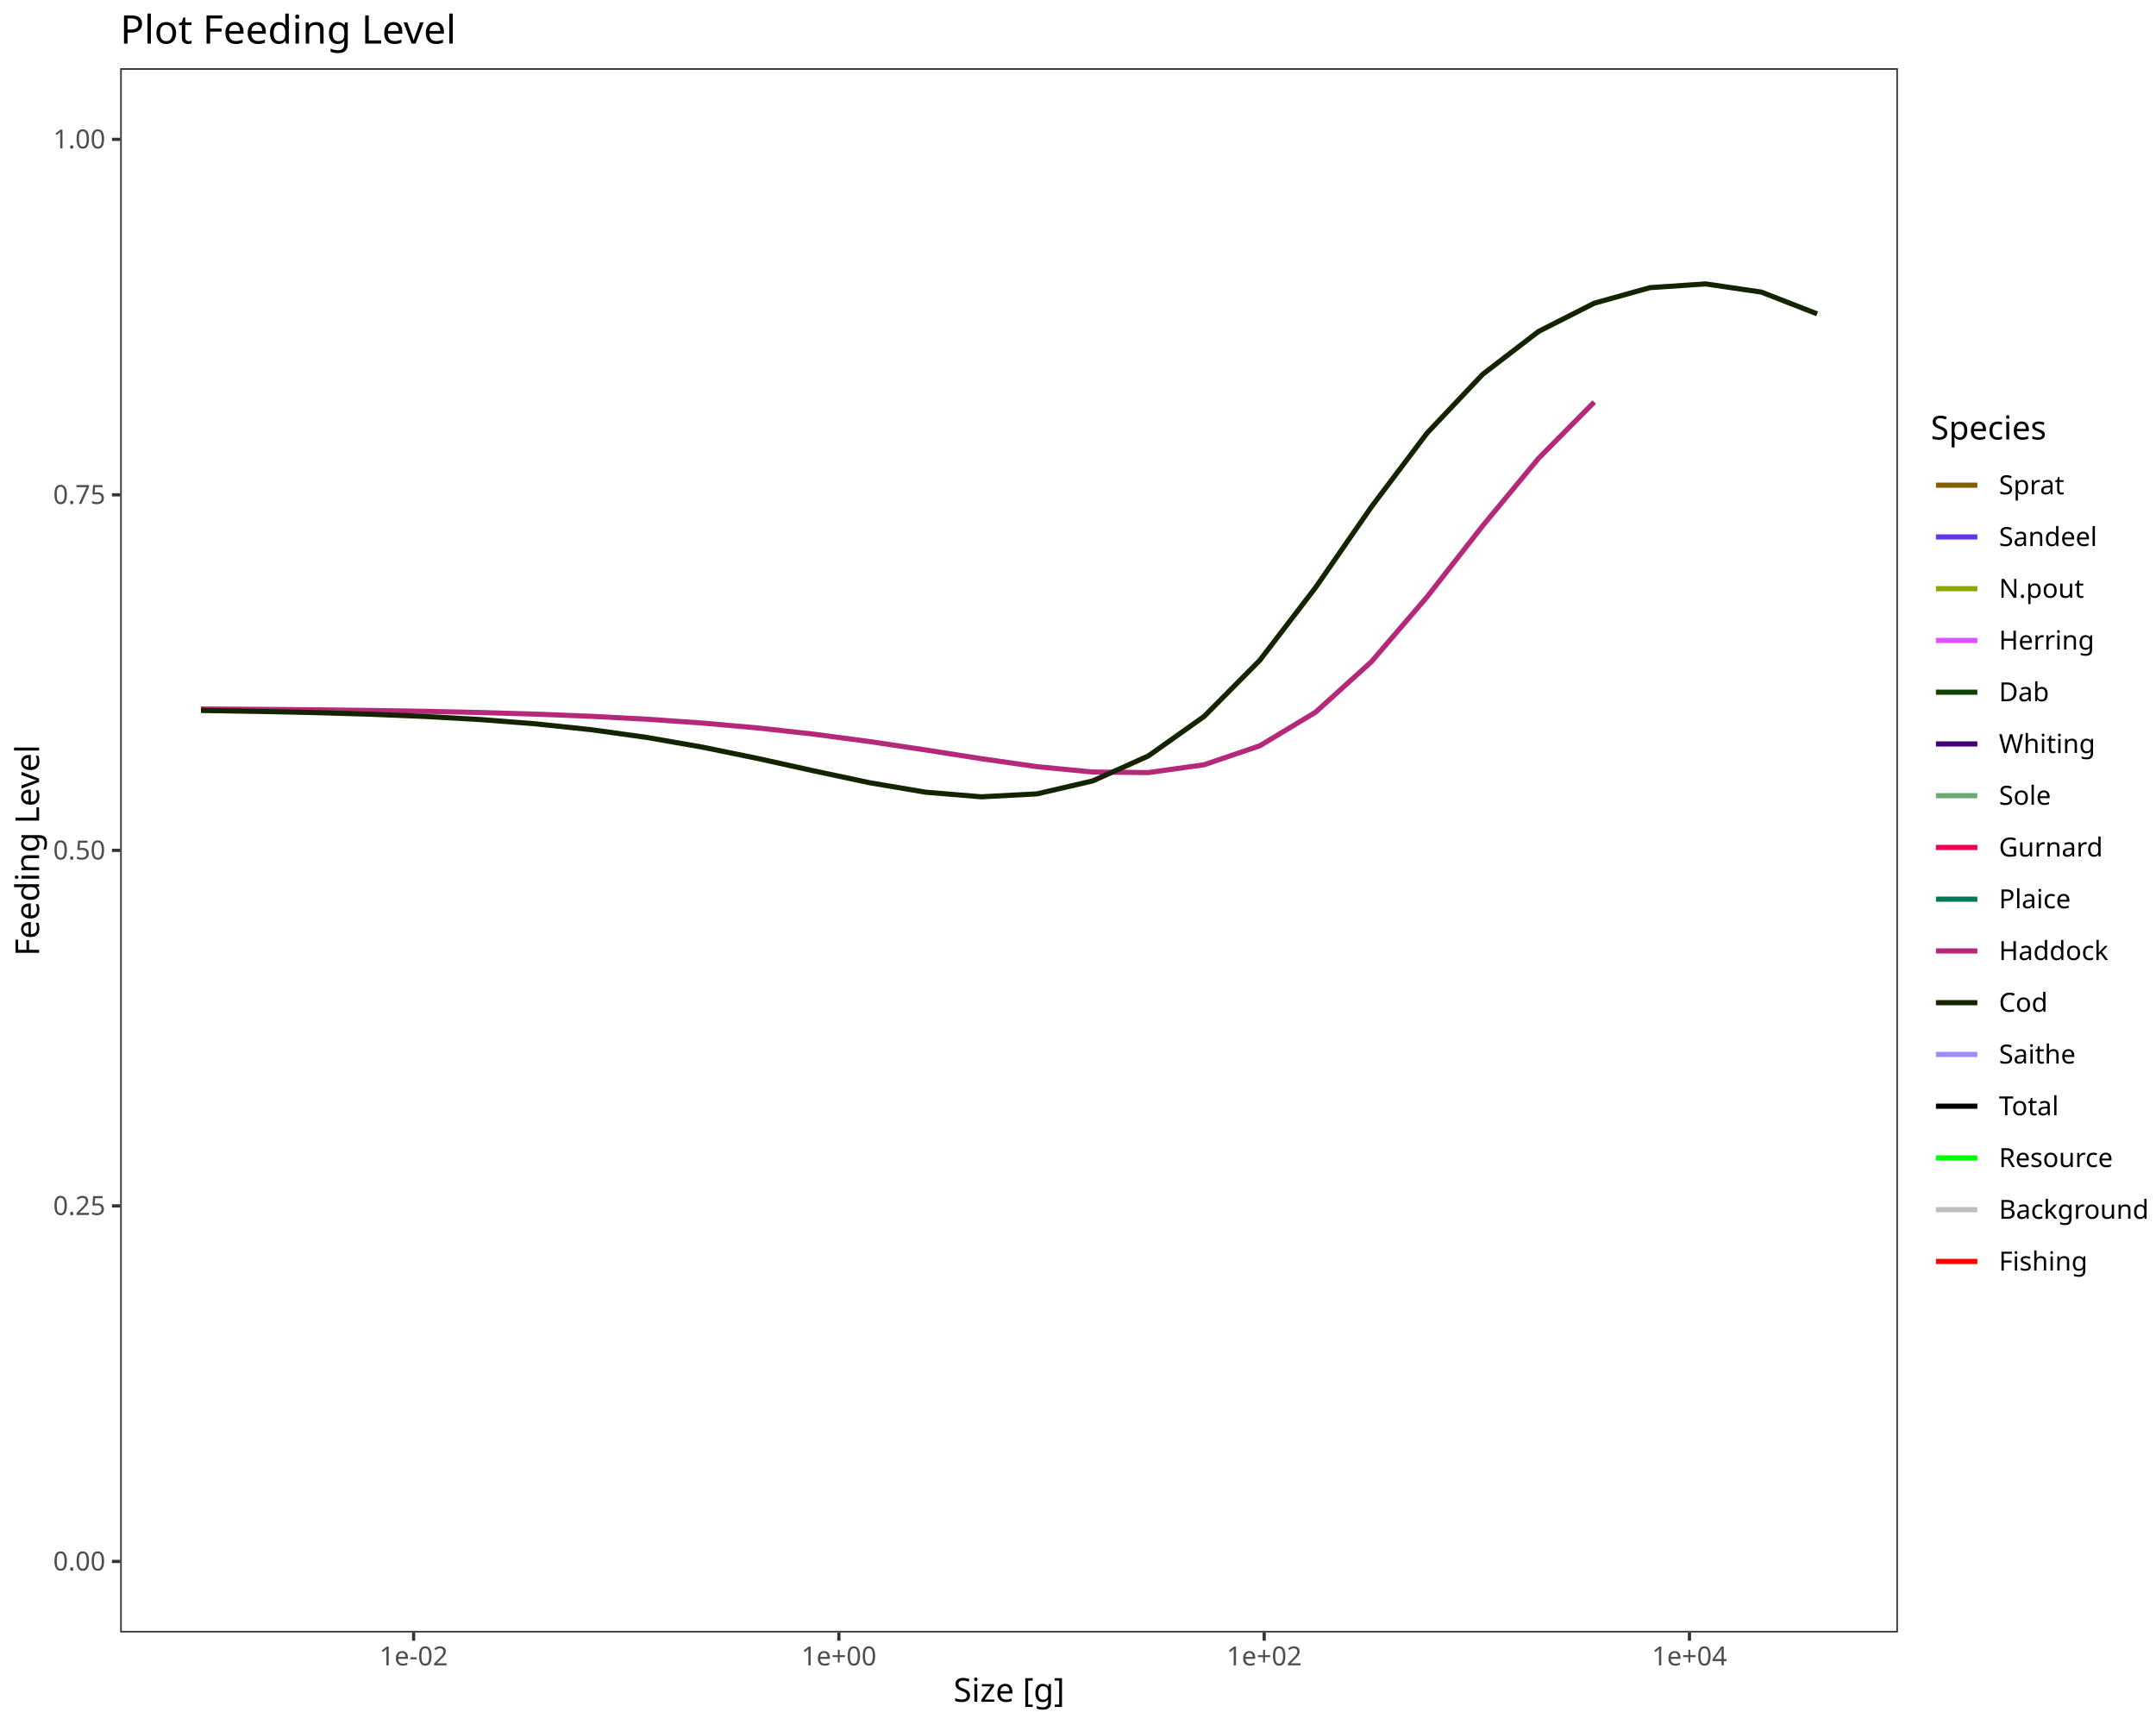
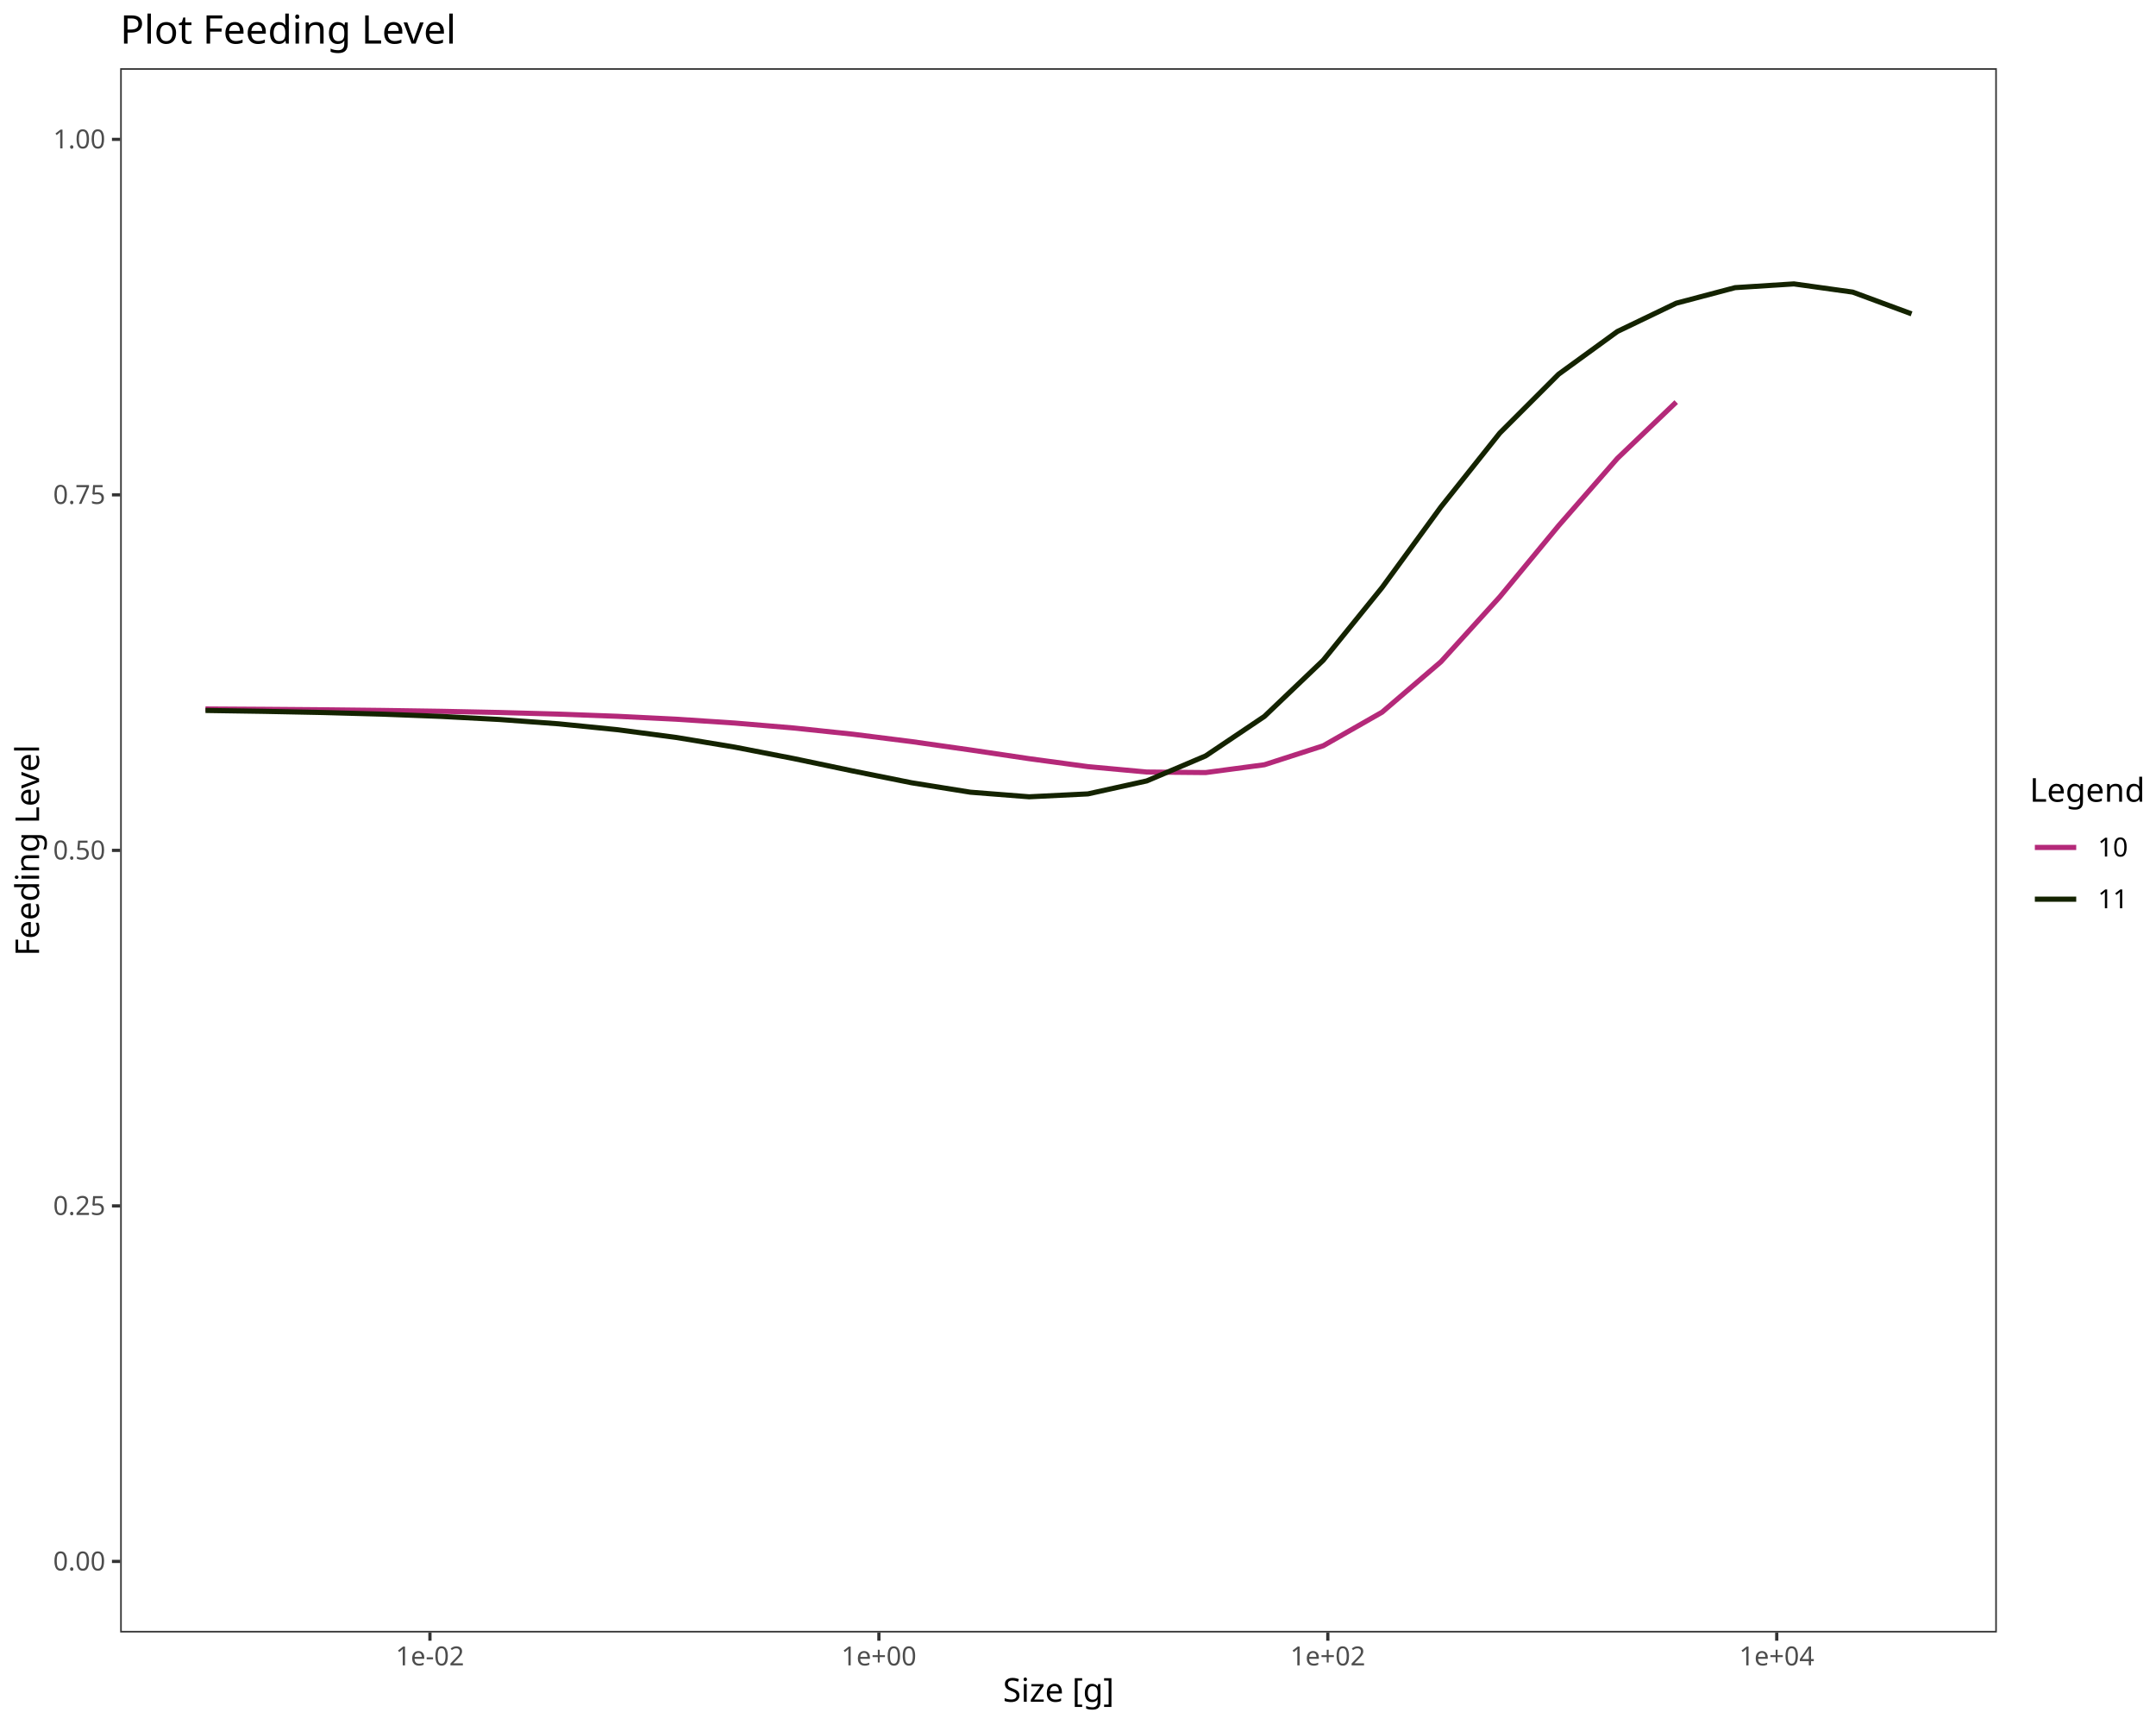
<svg xmlns="http://www.w3.org/2000/svg" class="svglite" data-engine-version="2.0" width="720.00pt" height="576.00pt" viewBox="0 0 720.00 576.00">
  <defs>
    <style type="text/css">
    .svglite line, .svglite polyline, .svglite polygon, .svglite path, .svglite rect, .svglite circle {
      fill: none;
      stroke: #000000;
      stroke-linecap: round;
      stroke-linejoin: round;
      stroke-miterlimit: 10.00;
    }
  </style>
  </defs>
  <rect width="100%" height="100%" style="stroke: none; fill: #FFFFFF;" />
  <defs>
    <clipPath id="cpMC4wMHw3MjAuMDB8MC4wMHw1NzYuMDA=">
      <rect x="0.00" y="0.00" width="720.00" height="576.00" />
    </clipPath>
  </defs>
  <g clip-path="url(#cpMC4wMHw3MjAuMDB8MC4wMHw1NzYuMDA=)">
    <rect x="0.00" y="0.00" width="720.00" height="576.00" style="stroke-width: 1.07; stroke: #FFFFFF; fill: #FFFFFF;" />
  </g>
  <defs>
-     <clipPath id="cpNDAuMTN8NjMzLjgzfDIyLjc4fDU0NS4xMQ==">
-       <rect x="40.13" y="22.78" width="593.69" height="522.33" />
+     <clipPath id="cpNDAuMTN8NjY2Ljg1fDIyLjc4fDU0NS4xMQ==">
+       <rect x="40.13" y="22.78" width="626.72" height="522.33" />
    </clipPath>
  </defs>
-   <g clip-path="url(#cpNDAuMTN8NjMzLjgzfDIyLjc4fDU0NS4xMQ==)">
-     <rect x="40.13" y="22.78" width="593.69" height="522.33" style="stroke-width: 1.07; stroke: none; fill: #FFFFFF;" />
-     <polyline points="67.12,236.73 85.73,236.85 104.34,237.00 122.95,237.22 141.56,237.51 160.17,237.91 178.79,238.45 197.40,239.18 216.01,240.15 234.62,241.44 253.23,243.09 271.84,245.15 290.45,247.62 309.06,250.41 327.67,253.33 346.28,255.99 364.90,257.79 383.51,257.97 402.12,255.36 420.73,249.02 439.34,237.81 457.95,220.98 476.56,199.32 495.17,175.54 513.78,153.06 532.40,134.26 " style="stroke-width: 1.71; stroke: #B42979; stroke-linecap: butt;" />
-     <polyline points="67.12,237.23 85.73,237.53 104.34,237.92 122.95,238.46 141.56,239.21 160.17,240.25 178.79,241.69 197.40,243.65 216.01,246.24 234.62,249.49 253.23,253.30 271.84,257.42 290.45,261.37 309.06,264.52 327.67,266.06 346.28,265.09 364.90,260.76 383.51,252.41 402.12,239.22 420.73,220.46 439.34,196.18 457.95,169.29 476.56,144.62 495.17,124.96 513.78,110.69 532.40,101.24 551.01,96.05 569.62,94.80 588.23,97.54 606.84,104.80 " style="stroke-width: 1.71; stroke: #142300; stroke-linecap: butt;" />
-     <rect x="40.13" y="22.78" width="593.69" height="522.33" style="stroke-width: 1.07; stroke: #333333;" />
+   <g clip-path="url(#cpNDAuMTN8NjY2Ljg1fDIyLjc4fDU0NS4xMQ==)">
+     <rect x="40.13" y="22.78" width="626.72" height="522.33" style="stroke-width: 1.07; stroke: none; fill: #FFFFFF;" />
+     <polyline points="68.62,236.73 88.27,236.85 107.91,237.00 127.56,237.22 147.21,237.51 166.85,237.91 186.50,238.45 206.14,239.18 225.79,240.15 245.44,241.44 265.08,243.09 284.73,245.15 304.38,247.62 324.02,250.41 343.67,253.33 363.32,255.99 382.96,257.79 402.61,257.97 422.25,255.36 441.90,249.02 461.55,237.81 481.19,220.98 500.84,199.32 520.49,175.54 540.13,153.06 559.78,134.26 " style="stroke-width: 1.71; stroke: #B42979; stroke-linecap: butt;" />
+     <polyline points="68.62,237.23 88.27,237.53 107.91,237.92 127.56,238.46 147.21,239.21 166.85,240.25 186.50,241.69 206.14,243.65 225.79,246.24 245.44,249.49 265.08,253.30 284.73,257.42 304.38,261.37 324.02,264.52 343.67,266.06 363.32,265.09 382.96,260.76 402.61,252.41 422.25,239.22 441.90,220.46 461.55,196.18 481.19,169.29 500.84,144.62 520.49,124.96 540.13,110.69 559.78,101.24 579.43,96.05 599.07,94.80 618.72,97.54 638.37,104.80 " style="stroke-width: 1.71; stroke: #142300; stroke-linecap: butt;" />
+     <rect x="40.13" y="22.78" width="626.72" height="522.33" style="stroke-width: 1.07; stroke: #333333;" />
  </g>
  <g clip-path="url(#cpMC4wMHw3MjAuMDB8MC4wMHw1NzYuMDA=)">
    <text x="35.20" y="524.40" text-anchor="end" style="font-size: 8.80px; fill: #4D4D4D; font-family: sans;" textLength="17.13px" lengthAdjust="spacingAndGlyphs">0.00</text>
    <text x="35.20" y="405.69" text-anchor="end" style="font-size: 8.80px; fill: #4D4D4D; font-family: sans;" textLength="17.13px" lengthAdjust="spacingAndGlyphs">0.25</text>
    <text x="35.20" y="286.98" text-anchor="end" style="font-size: 8.80px; fill: #4D4D4D; font-family: sans;" textLength="17.13px" lengthAdjust="spacingAndGlyphs">0.50</text>
    <text x="35.20" y="168.26" text-anchor="end" style="font-size: 8.80px; fill: #4D4D4D; font-family: sans;" textLength="17.13px" lengthAdjust="spacingAndGlyphs">0.75</text>
    <text x="35.20" y="49.55" text-anchor="end" style="font-size: 8.80px; fill: #4D4D4D; font-family: sans;" textLength="17.13px" lengthAdjust="spacingAndGlyphs">1.00</text>
    <polyline points="37.39,521.37 40.13,521.37 " style="stroke-width: 1.07; stroke: #333333; stroke-linecap: butt;" />
    <polyline points="37.39,402.66 40.13,402.66 " style="stroke-width: 1.07; stroke: #333333; stroke-linecap: butt;" />
    <polyline points="37.39,283.95 40.13,283.95 " style="stroke-width: 1.07; stroke: #333333; stroke-linecap: butt;" />
    <polyline points="37.39,165.24 40.13,165.24 " style="stroke-width: 1.07; stroke: #333333; stroke-linecap: butt;" />
    <polyline points="37.39,46.53 40.13,46.53 " style="stroke-width: 1.07; stroke: #333333; stroke-linecap: butt;" />
-     <polyline points="138.13,547.85 138.13,545.11 " style="stroke-width: 1.07; stroke: #333333; stroke-linecap: butt;" />
-     <polyline points="280.15,547.85 280.15,545.11 " style="stroke-width: 1.07; stroke: #333333; stroke-linecap: butt;" />
-     <polyline points="422.18,547.85 422.18,545.11 " style="stroke-width: 1.07; stroke: #333333; stroke-linecap: butt;" />
-     <polyline points="564.20,547.85 564.20,545.11 " style="stroke-width: 1.07; stroke: #333333; stroke-linecap: butt;" />
-     <text x="138.13" y="556.10" text-anchor="middle" style="font-size: 8.80px; fill: #4D4D4D; font-family: sans;" textLength="22.51px" lengthAdjust="spacingAndGlyphs">1e-02</text>
-     <text x="280.15" y="556.10" text-anchor="middle" style="font-size: 8.80px; fill: #4D4D4D; font-family: sans;" textLength="24.72px" lengthAdjust="spacingAndGlyphs">1e+00</text>
-     <text x="422.18" y="556.10" text-anchor="middle" style="font-size: 8.80px; fill: #4D4D4D; font-family: sans;" textLength="24.72px" lengthAdjust="spacingAndGlyphs">1e+02</text>
-     <text x="564.20" y="556.10" text-anchor="middle" style="font-size: 8.80px; fill: #4D4D4D; font-family: sans;" textLength="24.72px" lengthAdjust="spacingAndGlyphs">1e+04</text>
-     <text x="336.98" y="568.24" text-anchor="middle" style="font-size: 11.00px; font-family: sans;" textLength="36.69px" lengthAdjust="spacingAndGlyphs">Size [g]</text>
+     <polyline points="143.58,547.85 143.58,545.11 " style="stroke-width: 1.07; stroke: #333333; stroke-linecap: butt;" />
+     <polyline points="293.51,547.85 293.51,545.11 " style="stroke-width: 1.07; stroke: #333333; stroke-linecap: butt;" />
+     <polyline points="443.43,547.85 443.43,545.11 " style="stroke-width: 1.07; stroke: #333333; stroke-linecap: butt;" />
+     <polyline points="593.35,547.85 593.35,545.11 " style="stroke-width: 1.07; stroke: #333333; stroke-linecap: butt;" />
+     <text x="143.58" y="556.10" text-anchor="middle" style="font-size: 8.80px; fill: #4D4D4D; font-family: sans;" textLength="22.51px" lengthAdjust="spacingAndGlyphs">1e-02</text>
+     <text x="293.51" y="556.10" text-anchor="middle" style="font-size: 8.80px; fill: #4D4D4D; font-family: sans;" textLength="24.72px" lengthAdjust="spacingAndGlyphs">1e+00</text>
+     <text x="443.43" y="556.10" text-anchor="middle" style="font-size: 8.80px; fill: #4D4D4D; font-family: sans;" textLength="24.72px" lengthAdjust="spacingAndGlyphs">1e+02</text>
+     <text x="593.35" y="556.10" text-anchor="middle" style="font-size: 8.80px; fill: #4D4D4D; font-family: sans;" textLength="24.72px" lengthAdjust="spacingAndGlyphs">1e+04</text>
+     <text x="353.49" y="568.24" text-anchor="middle" style="font-size: 11.00px; font-family: sans;" textLength="36.69px" lengthAdjust="spacingAndGlyphs">Size [g]</text>
    <text transform="translate(13.05,283.95) rotate(-90)" text-anchor="middle" style="font-size: 11.00px; font-family: sans;" textLength="69.11px" lengthAdjust="spacingAndGlyphs">Feeding Level</text>
-     <rect x="644.78" y="138.04" width="69.74" height="291.81" style="stroke-width: 1.07; stroke: none; fill: #FFFFFF;" />
-     <text x="644.78" y="146.75" style="font-size: 11.00px; font-family: sans;" textLength="39.14px" lengthAdjust="spacingAndGlyphs">Species</text>
-     <rect x="644.78" y="153.37" width="17.28" height="17.28" style="stroke-width: 1.07; stroke: none; fill: #FFFFFF;" />
-     <line x1="646.51" y1="162.01" x2="660.34" y2="162.01" style="stroke-width: 1.71; stroke: #815F00; stroke-linecap: butt;" />
-     <rect x="644.78" y="170.65" width="17.28" height="17.28" style="stroke-width: 1.07; stroke: none; fill: #FFFFFF;" />
-     <line x1="646.51" y1="179.29" x2="660.34" y2="179.29" style="stroke-width: 1.71; stroke: #6237E2; stroke-linecap: butt;" />
-     <rect x="644.78" y="187.93" width="17.28" height="17.28" style="stroke-width: 1.07; stroke: none; fill: #FFFFFF;" />
-     <line x1="646.51" y1="196.57" x2="660.34" y2="196.57" style="stroke-width: 1.71; stroke: #8DA600; stroke-linecap: butt;" />
-     <rect x="644.78" y="205.21" width="17.28" height="17.28" style="stroke-width: 1.07; stroke: none; fill: #FFFFFF;" />
-     <line x1="646.51" y1="213.85" x2="660.34" y2="213.85" style="stroke-width: 1.71; stroke: #DE53FF; stroke-linecap: butt;" />
-     <rect x="644.78" y="222.49" width="17.28" height="17.28" style="stroke-width: 1.07; stroke: none; fill: #FFFFFF;" />
-     <line x1="646.51" y1="231.13" x2="660.34" y2="231.13" style="stroke-width: 1.71; stroke: #0E4300; stroke-linecap: butt;" />
-     <rect x="644.78" y="239.77" width="17.28" height="17.28" style="stroke-width: 1.07; stroke: none; fill: #FFFFFF;" />
-     <line x1="646.51" y1="248.41" x2="660.34" y2="248.41" style="stroke-width: 1.71; stroke: #430079; stroke-linecap: butt;" />
-     <rect x="644.78" y="257.05" width="17.28" height="17.28" style="stroke-width: 1.07; stroke: none; fill: #FFFFFF;" />
-     <line x1="646.51" y1="265.69" x2="660.34" y2="265.69" style="stroke-width: 1.71; stroke: #6CAA72; stroke-linecap: butt;" />
-     <rect x="644.78" y="274.33" width="17.28" height="17.28" style="stroke-width: 1.07; stroke: none; fill: #FFFFFF;" />
-     <line x1="646.51" y1="282.97" x2="660.34" y2="282.97" style="stroke-width: 1.71; stroke: #EE0053; stroke-linecap: butt;" />
-     <rect x="644.78" y="291.61" width="17.28" height="17.28" style="stroke-width: 1.07; stroke: none; fill: #FFFFFF;" />
-     <line x1="646.51" y1="300.25" x2="660.34" y2="300.25" style="stroke-width: 1.71; stroke: #007957; stroke-linecap: butt;" />
-     <rect x="644.78" y="308.89" width="17.28" height="17.28" style="stroke-width: 1.07; stroke: none; fill: #FFFFFF;" />
-     <line x1="646.51" y1="317.53" x2="660.34" y2="317.53" style="stroke-width: 1.71; stroke: #B42979; stroke-linecap: butt;" />
-     <rect x="644.78" y="326.17" width="17.28" height="17.28" style="stroke-width: 1.07; stroke: none; fill: #FFFFFF;" />
-     <line x1="646.51" y1="334.81" x2="660.34" y2="334.81" style="stroke-width: 1.71; stroke: #142300; stroke-linecap: butt;" />
-     <rect x="644.78" y="343.45" width="17.28" height="17.28" style="stroke-width: 1.07; stroke: none; fill: #FFFFFF;" />
-     <line x1="646.51" y1="352.09" x2="660.34" y2="352.09" style="stroke-width: 1.71; stroke: #A08DFB; stroke-linecap: butt;" />
-     <rect x="644.78" y="360.73" width="17.28" height="17.28" style="stroke-width: 1.07; stroke: none; fill: #FFFFFF;" />
-     <line x1="646.51" y1="369.37" x2="660.34" y2="369.37" style="stroke-width: 1.71; stroke-linecap: butt;" />
-     <rect x="644.78" y="378.01" width="17.28" height="17.28" style="stroke-width: 1.07; stroke: none; fill: #FFFFFF;" />
-     <line x1="646.51" y1="386.65" x2="660.34" y2="386.65" style="stroke-width: 1.71; stroke: #00FF00; stroke-linecap: butt;" />
-     <rect x="644.78" y="395.29" width="17.28" height="17.28" style="stroke-width: 1.07; stroke: none; fill: #FFFFFF;" />
-     <line x1="646.51" y1="403.93" x2="660.34" y2="403.93" style="stroke-width: 1.71; stroke: #BEBEBE; stroke-linecap: butt;" />
-     <rect x="644.78" y="412.57" width="17.28" height="17.28" style="stroke-width: 1.07; stroke: none; fill: #FFFFFF;" />
-     <line x1="646.51" y1="421.21" x2="660.34" y2="421.21" style="stroke-width: 1.71; stroke: #FF0000; stroke-linecap: butt;" />
-     <text x="667.54" y="165.04" style="font-size: 8.80px; font-family: sans;" textLength="21.04px" lengthAdjust="spacingAndGlyphs">Sprat</text>
-     <text x="667.54" y="182.32" style="font-size: 8.80px; font-family: sans;" textLength="32.30px" lengthAdjust="spacingAndGlyphs">Sandeel</text>
-     <text x="667.54" y="199.60" style="font-size: 8.80px; font-family: sans;" textLength="25.93px" lengthAdjust="spacingAndGlyphs">N.pout</text>
-     <text x="667.54" y="216.88" style="font-size: 8.80px; font-family: sans;" textLength="28.86px" lengthAdjust="spacingAndGlyphs">Herring</text>
-     <text x="667.54" y="234.16" style="font-size: 8.80px; font-family: sans;" textLength="16.15px" lengthAdjust="spacingAndGlyphs">Dab</text>
-     <text x="667.54" y="251.44" style="font-size: 8.80px; font-family: sans;" textLength="29.34px" lengthAdjust="spacingAndGlyphs">Whiting</text>
-     <text x="667.54" y="268.72" style="font-size: 8.80px; font-family: sans;" textLength="17.61px" lengthAdjust="spacingAndGlyphs">Sole</text>
-     <text x="667.54" y="286.00" style="font-size: 8.80px; font-family: sans;" textLength="32.29px" lengthAdjust="spacingAndGlyphs">Gurnard</text>
-     <text x="667.54" y="303.28" style="font-size: 8.80px; font-family: sans;" textLength="23.97px" lengthAdjust="spacingAndGlyphs">Plaice</text>
-     <text x="667.54" y="320.56" style="font-size: 8.80px; font-family: sans;" textLength="34.74px" lengthAdjust="spacingAndGlyphs">Haddock</text>
-     <text x="667.54" y="337.84" style="font-size: 8.80px; font-family: sans;" textLength="16.15px" lengthAdjust="spacingAndGlyphs">Cod</text>
-     <text x="667.54" y="355.12" style="font-size: 8.80px; font-family: sans;" textLength="24.95px" lengthAdjust="spacingAndGlyphs">Saithe</text>
-     <text x="667.54" y="372.40" style="font-size: 8.80px; font-family: sans;" textLength="19.56px" lengthAdjust="spacingAndGlyphs">Total</text>
-     <text x="667.54" y="389.68" style="font-size: 8.80px; font-family: sans;" textLength="37.67px" lengthAdjust="spacingAndGlyphs">Resource</text>
-     <text x="667.54" y="406.96" style="font-size: 8.80px; font-family: sans;" textLength="46.98px" lengthAdjust="spacingAndGlyphs">Background</text>
-     <text x="667.54" y="424.24" style="font-size: 8.80px; font-family: sans;" textLength="28.37px" lengthAdjust="spacingAndGlyphs">Fishing</text>
+     <rect x="677.81" y="259.00" width="36.71" height="49.89" style="stroke-width: 1.07; stroke: none; fill: #FFFFFF;" />
+     <text x="677.81" y="267.71" style="font-size: 11.00px; font-family: sans;" textLength="36.71px" lengthAdjust="spacingAndGlyphs">Legend</text>
+     <rect x="677.81" y="274.33" width="17.28" height="17.28" style="stroke-width: 1.07; stroke: none; fill: #FFFFFF;" />
+     <line x1="679.54" y1="282.97" x2="693.36" y2="282.97" style="stroke-width: 1.71; stroke: #B42979; stroke-linecap: butt;" />
+     <rect x="677.81" y="291.61" width="17.28" height="17.28" style="stroke-width: 1.07; stroke: none; fill: #FFFFFF;" />
+     <line x1="679.54" y1="300.25" x2="693.36" y2="300.25" style="stroke-width: 1.71; stroke: #142300; stroke-linecap: butt;" />
+     <text x="700.57" y="286.00" style="font-size: 8.80px; font-family: sans;" textLength="9.79px" lengthAdjust="spacingAndGlyphs">10</text>
+     <text x="700.57" y="303.28" style="font-size: 8.80px; font-family: sans;" textLength="9.79px" lengthAdjust="spacingAndGlyphs">11</text>
    <text x="40.13" y="14.56" style="font-size: 13.20px; font-family: sans;" textLength="109.34px" lengthAdjust="spacingAndGlyphs">Plot Feeding Level</text>
  </g>
</svg>
